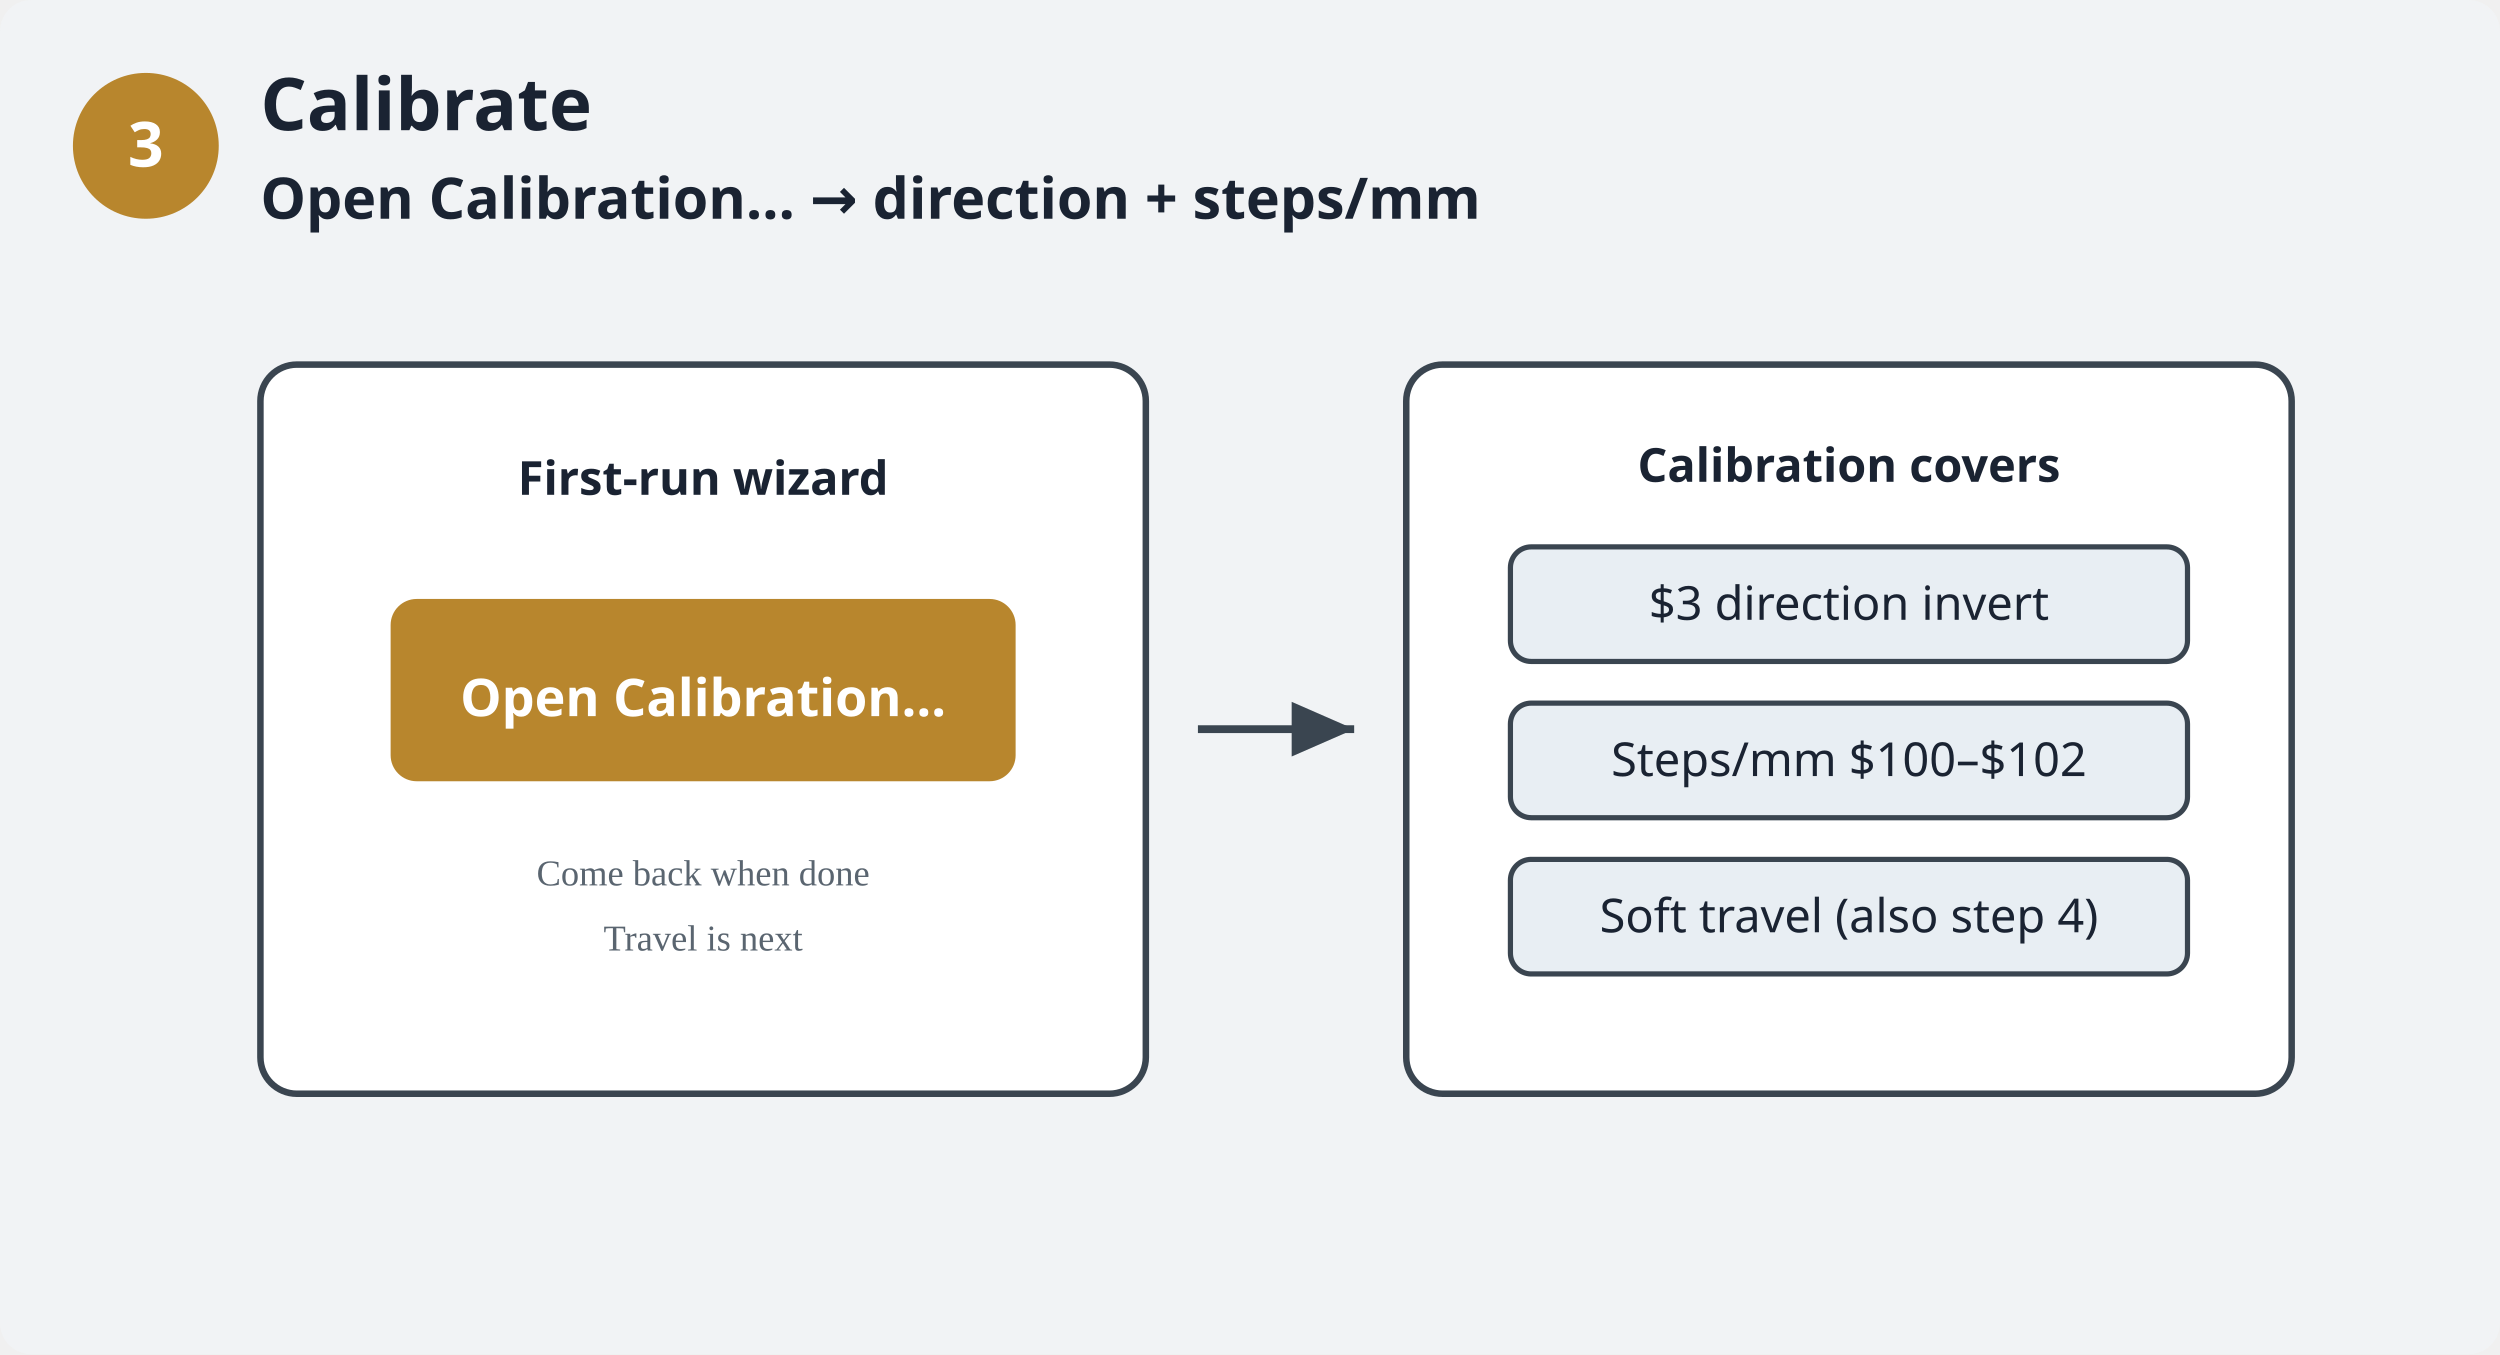
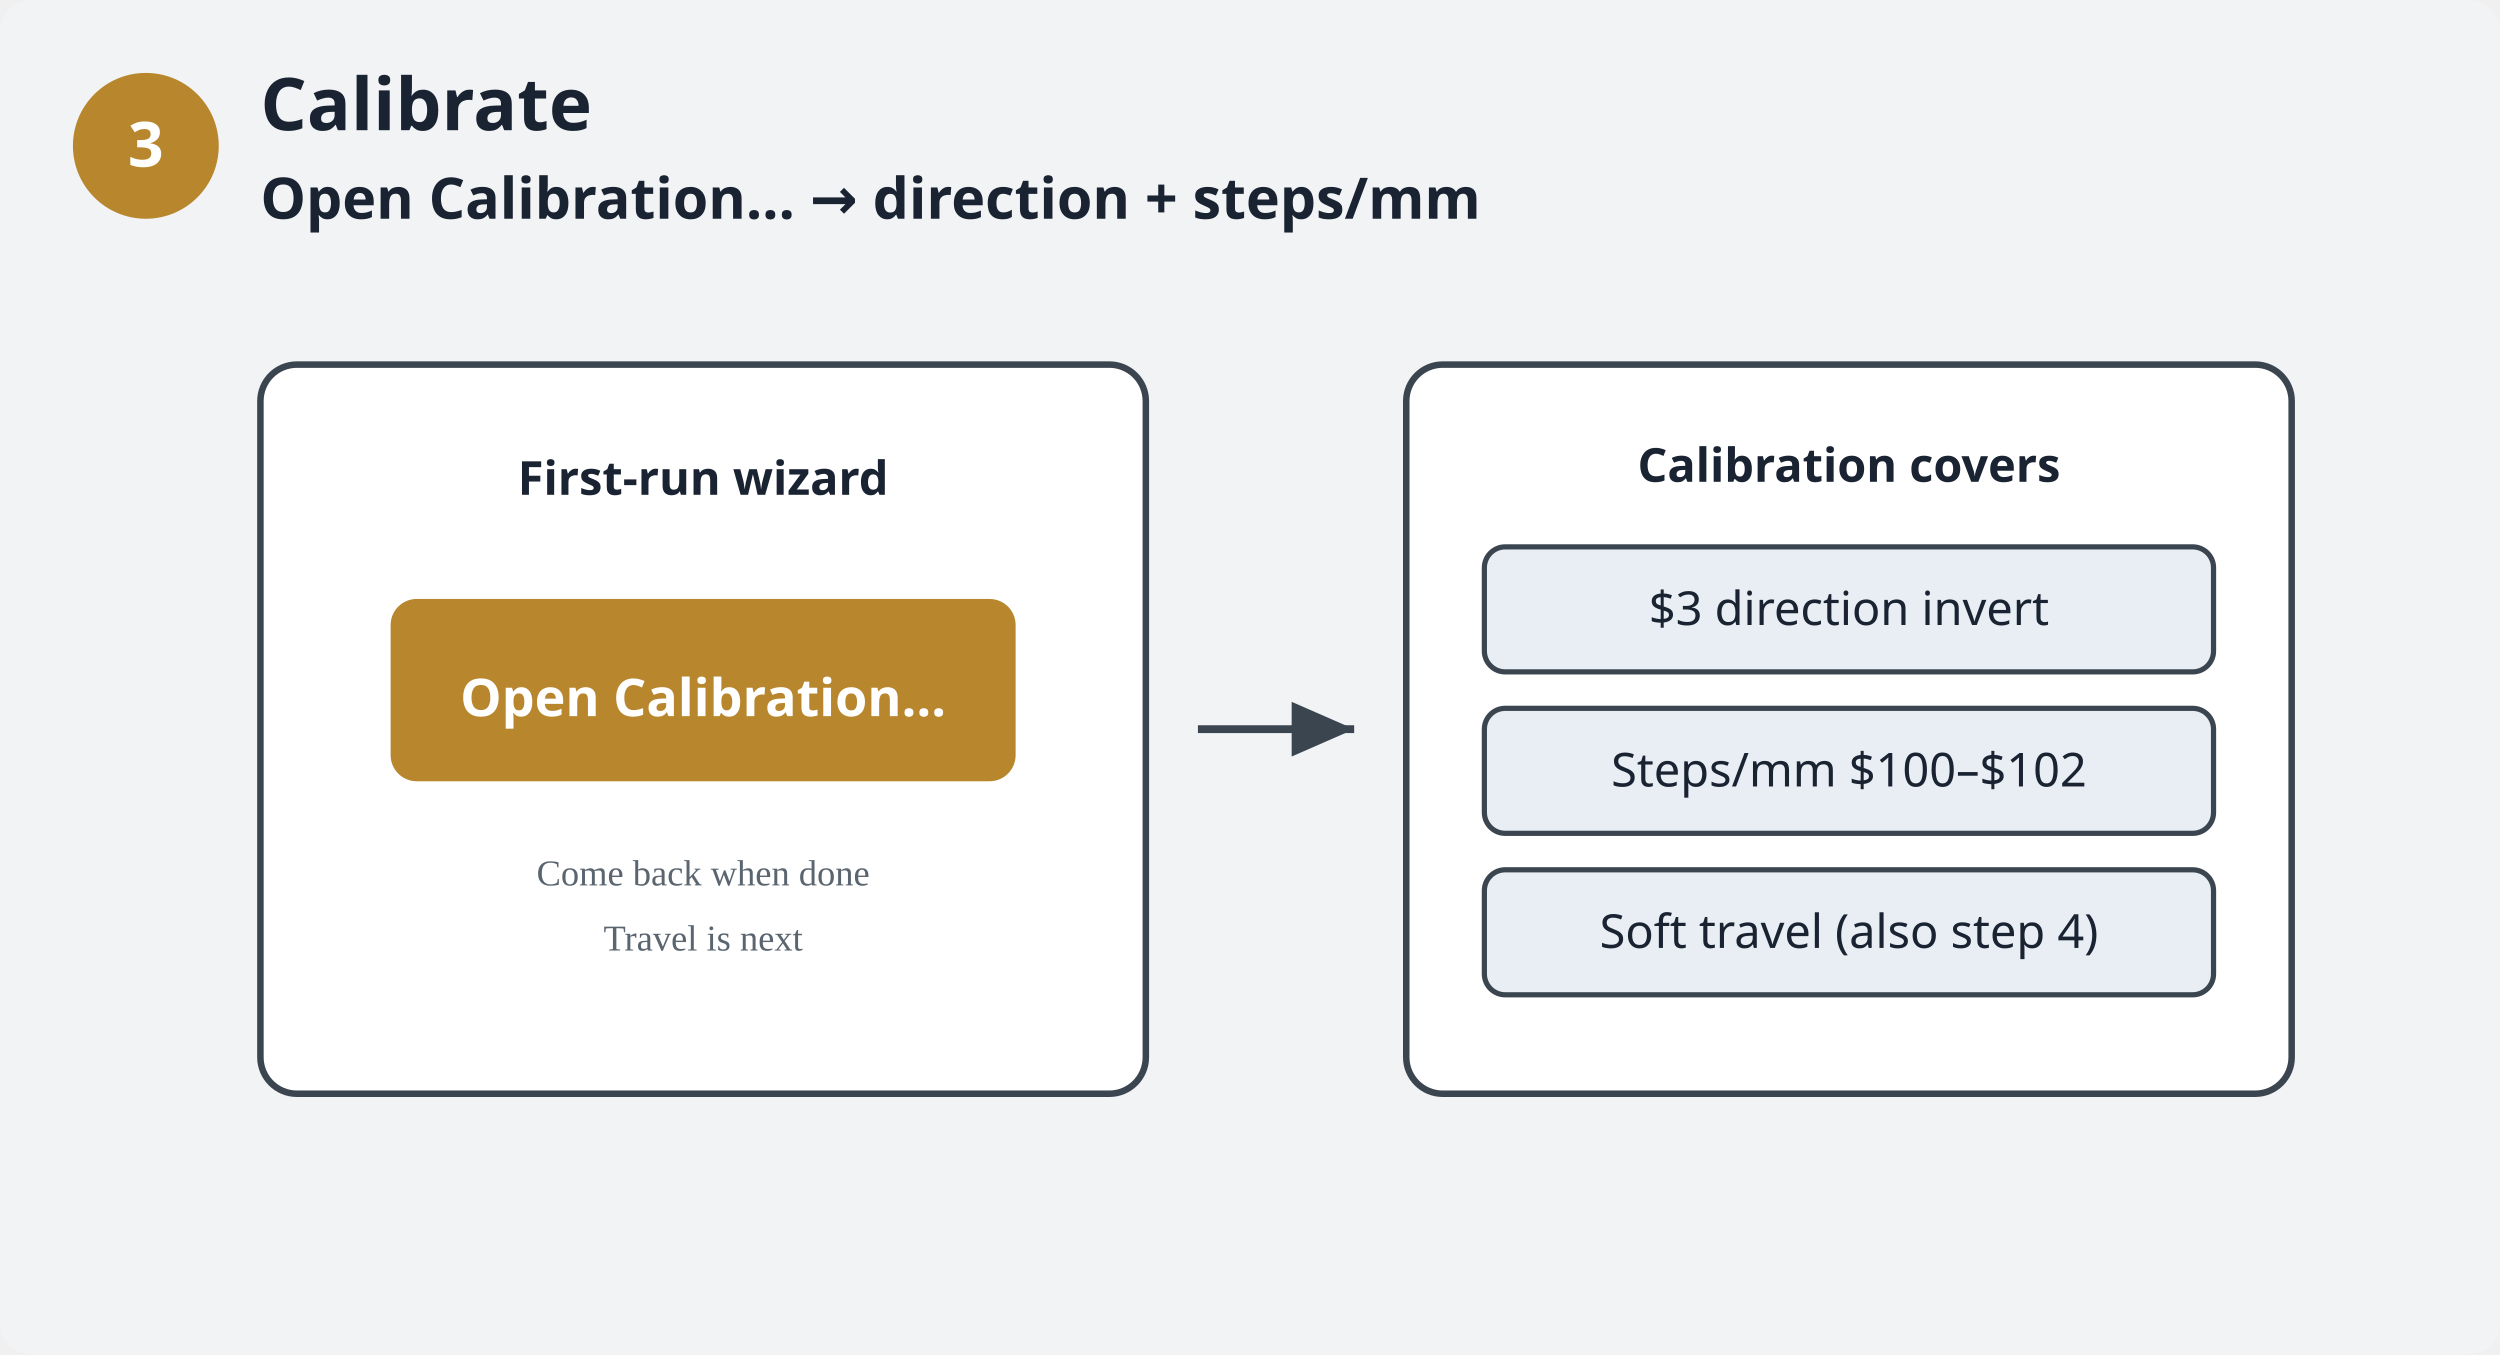
<svg xmlns="http://www.w3.org/2000/svg" viewBox="0 0 960 520" role="img" aria-labelledby="t d">
  <defs>
    <style>
      .bg { fill: #f1f3f5; }
      .card { fill: #ffffff; stroke: #3a4550; stroke-width: 2.5; }
      .num { fill: #b8862d; }
      .lab { font-family: system-ui, "Segoe UI", sans-serif; fill: #1a2332; font-size: 18px; }
      .big { font-size: 28px; font-weight: 700; }
      .act { font-size: 22px; font-weight: 700; }
      .tiny { font-size: 14px; fill: #5a6570; }
      .w { fill: #ffffff; font-family: system-ui, "Segoe UI", sans-serif; font-weight: 700; }
      .pill { fill: #e8eef3; stroke: #3a4550; stroke-width: 2; }
      .btn { fill: #b8862d; }
      .arrow { stroke: #3a4550; stroke-width: 3; fill: none; marker-end: url(#a); }
    </style>
    <marker id="a" markerWidth="10" markerHeight="10" refX="8" refY="3.5" orient="auto">
      <path d="M0,0 L8,3.5 L0,7 Z" fill="#3a4550" />
    </marker>
  </defs>
  <rect class="bg" width="960" height="520" rx="12" />
  <circle class="num" cx="56" cy="56" r="28" />
  <text class="w" x="56" y="64" text-anchor="middle" font-size="24">3</text>
  <text class="lab big" x="100" y="50">Calibrate</text>
  <text class="lab act" x="100" y="84">Open Calibration… → direction + steps/mm</text>
  <rect class="card" x="100" y="140" width="340" height="280" rx="14" />
  <text class="lab" x="270" y="190" text-anchor="middle" font-weight="700">First-run wizard</text>
  <rect class="btn" x="150" y="230" width="240" height="70" rx="10" />
  <text class="w" x="270" y="275" text-anchor="middle" font-size="20">Open Calibration…</text>
  <text class="tiny" x="270" y="340" text-anchor="middle">Come back when done</text>
  <text class="tiny" x="270" y="365" text-anchor="middle">Travel is next</text>
  <path class="arrow" d="M460 280 H520" />
  <rect class="card" x="540" y="140" width="340" height="280" rx="14" />
  <text class="lab" x="710" y="185" text-anchor="middle" font-weight="700">Calibration covers</text>
-   <rect class="pill" x="580" y="210" width="260" height="44" rx="8" />
-   <text class="lab" x="710" y="238" text-anchor="middle" font-size="16">$3 direction invert</text>
-   <rect class="pill" x="580" y="270" width="260" height="44" rx="8" />
-   <text class="lab" x="710" y="298" text-anchor="middle" font-size="16">Steps/mm $100–$102</text>
-   <rect class="pill" x="580" y="330" width="260" height="44" rx="8" />
-   <text class="lab" x="710" y="358" text-anchor="middle" font-size="16">Soft travel (also step 4)</text>
+   <rect class="pill" x="570" y="210" width="280" height="48" rx="8" />
+   <text class="lab" x="710" y="240" text-anchor="middle" font-size="15">$3 direction invert</text>
+   <rect class="pill" x="570" y="272" width="280" height="48" rx="8" />
+   <text class="lab" x="710" y="302" text-anchor="middle" font-size="15">Steps/mm $100–$102</text>
+   <rect class="pill" x="570" y="334" width="280" height="48" rx="8" />
+   <text class="lab" x="710" y="364" text-anchor="middle" font-size="15">Soft travel (also step 4)</text>
</svg>
